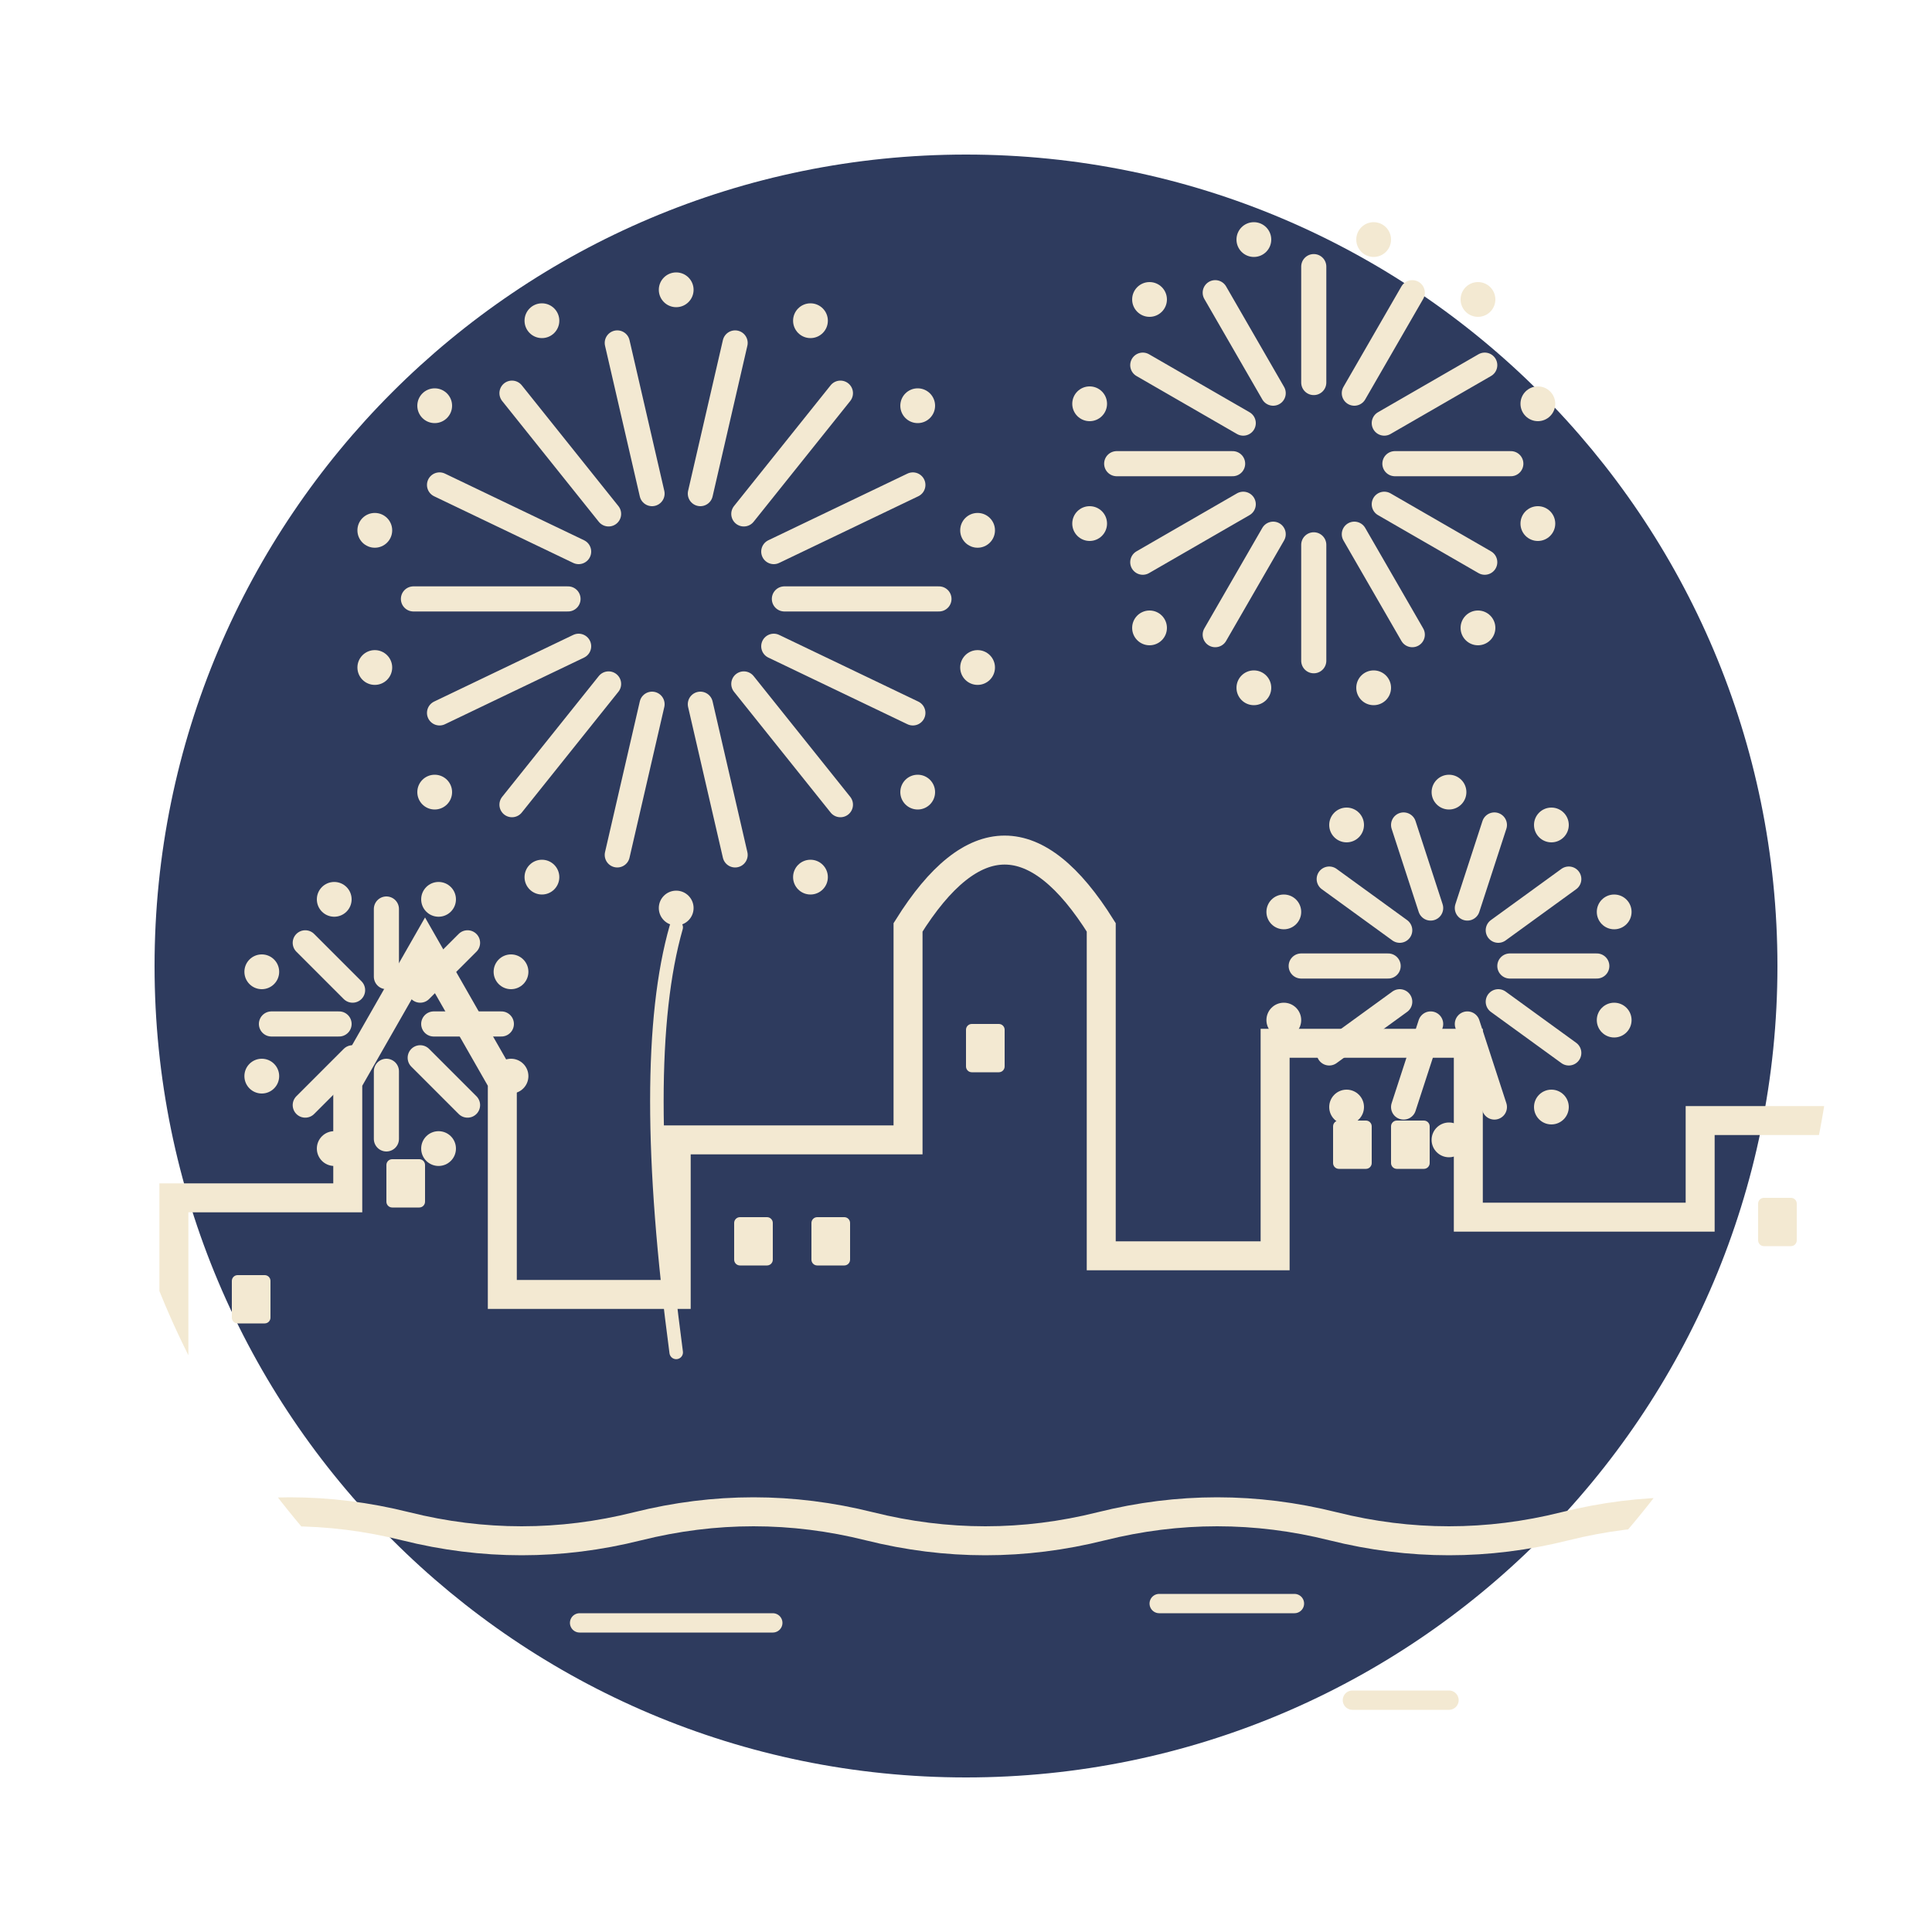
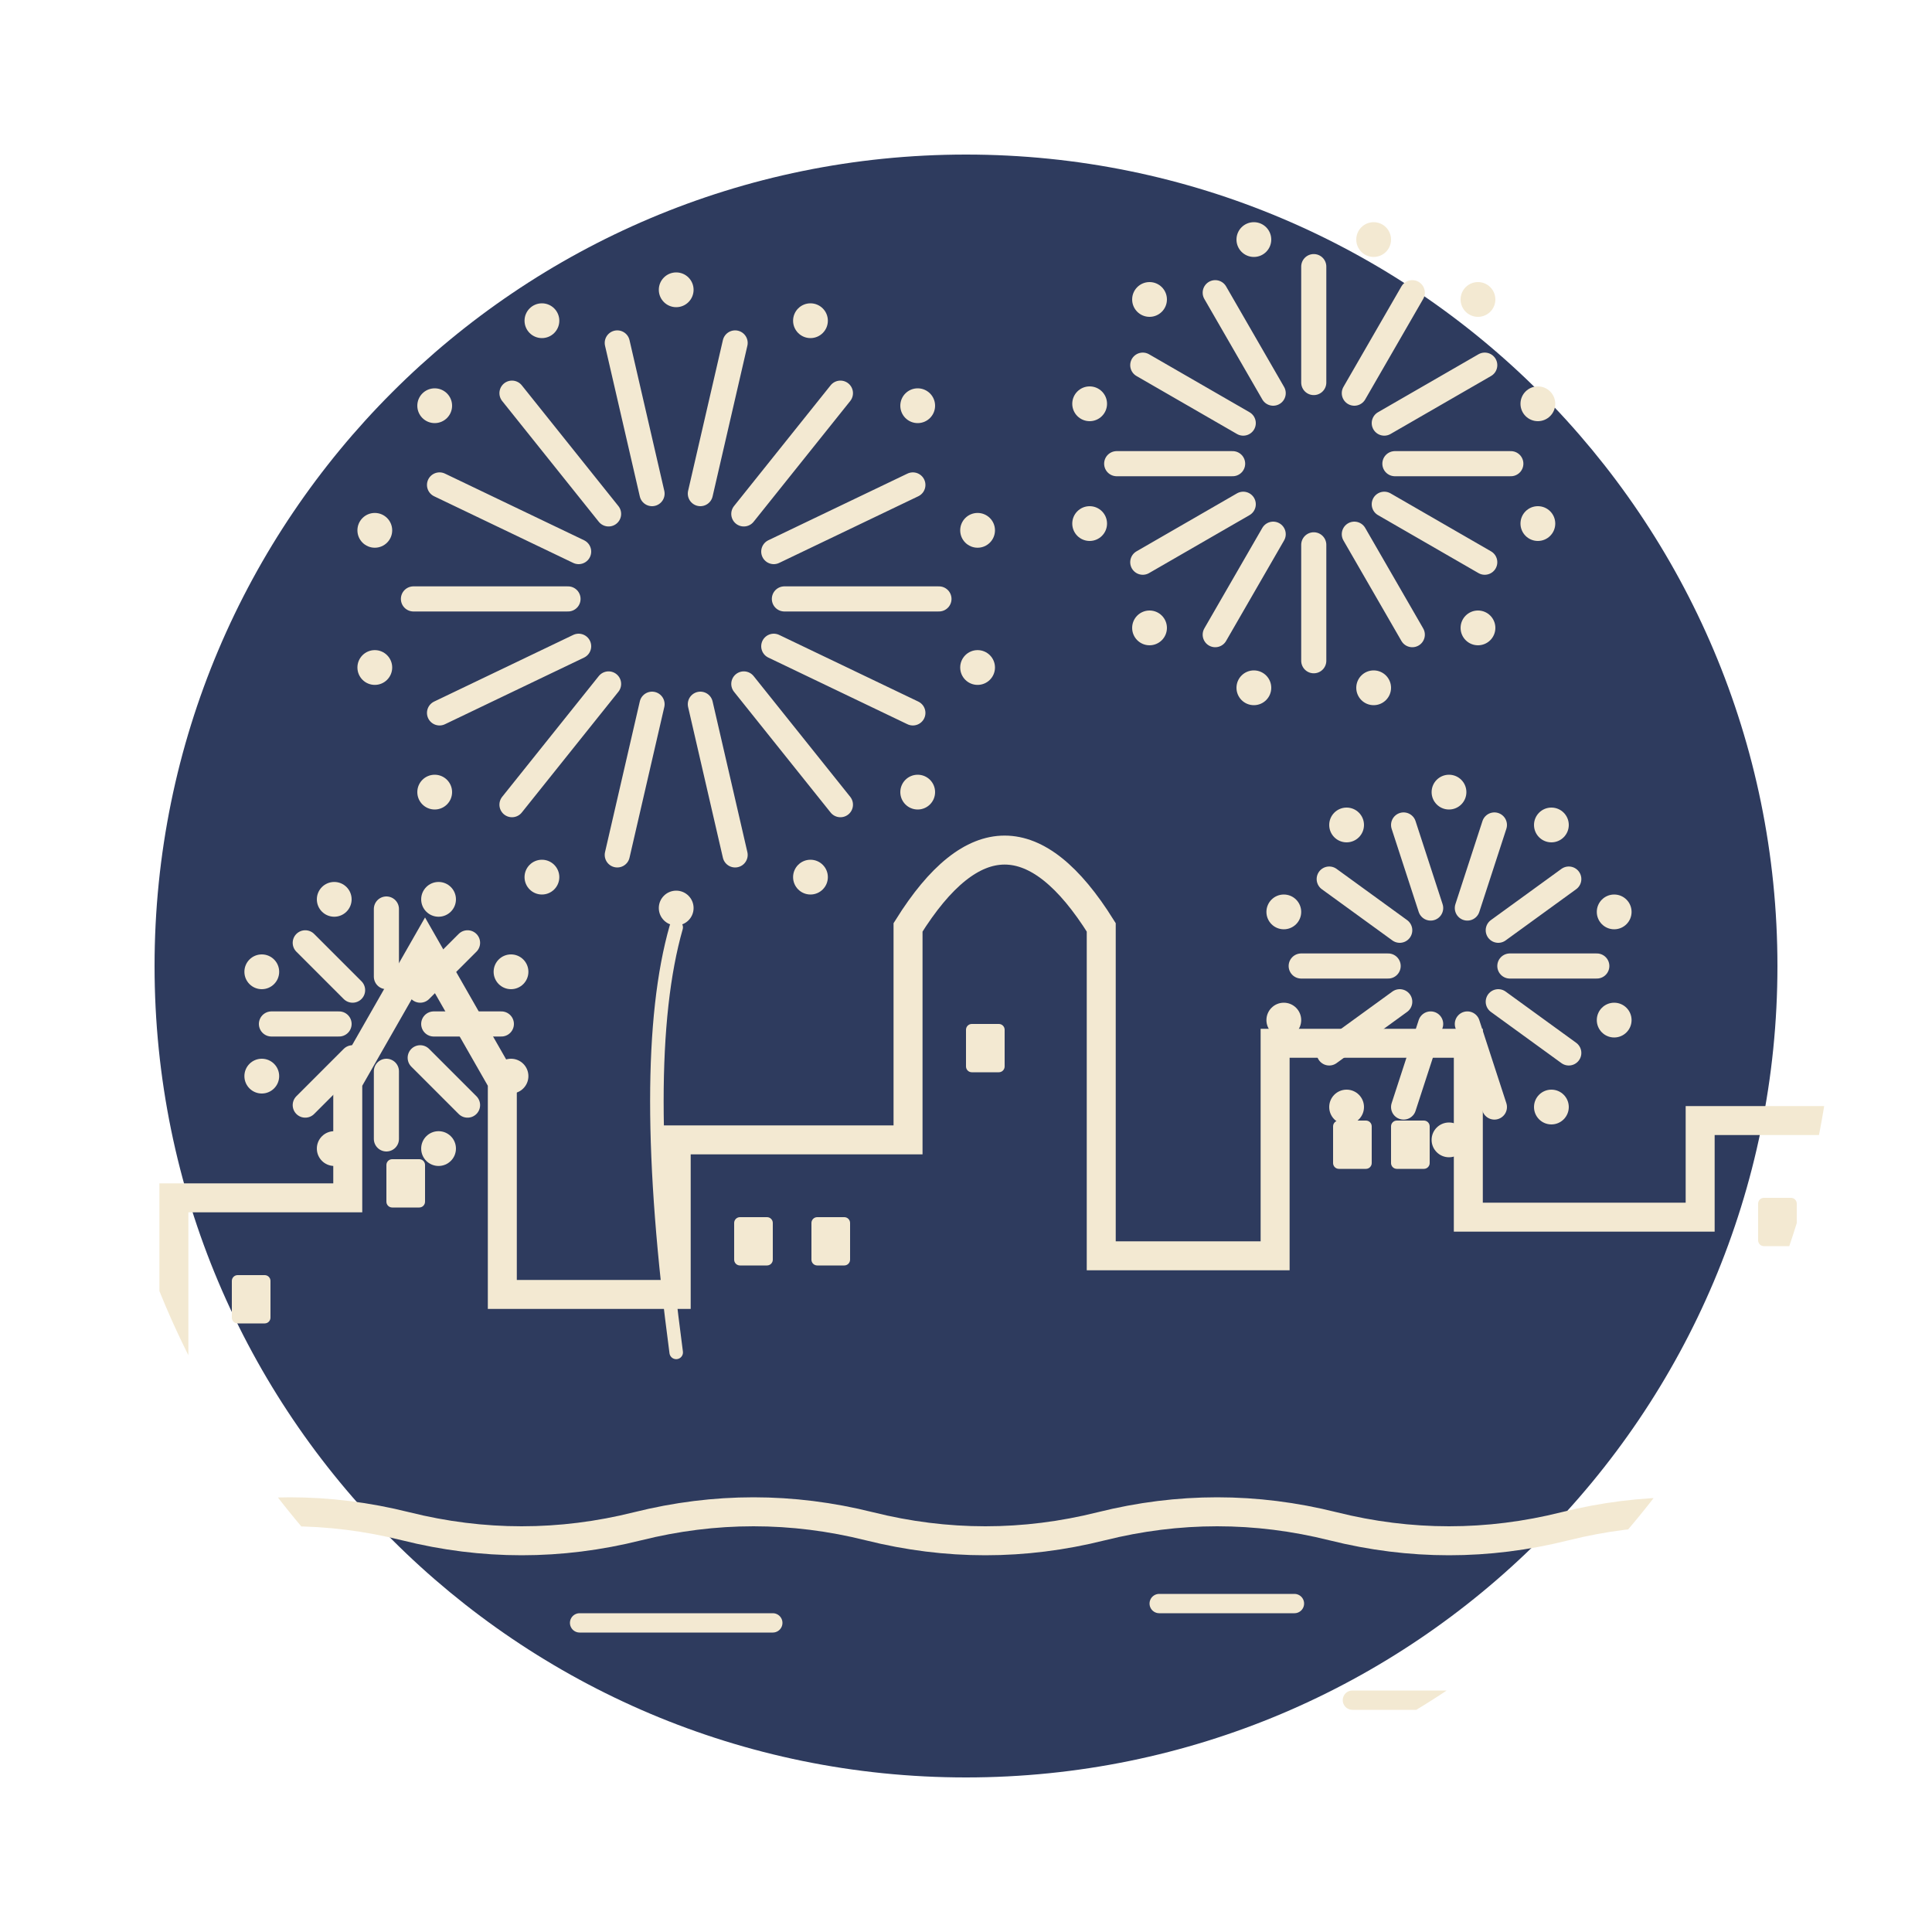
<svg xmlns="http://www.w3.org/2000/svg" viewBox="0 0 200 200" width="200" height="200">
  <defs>
    <clipPath id="clip">
      <circle cx="100" cy="100" r="90" />
    </clipPath>
  </defs>
  <circle cx="100" cy="100" r="84" fill="#2E3B5E" />
  <g clip-path="url(#clip)">
    <path d="M-30 150 H18 V124 H36 V112 L44 98 L52 112 V134 H70 V118 H94 V96 Q104 80 114 96 V130 H132 V108 H152 V126 H176 V116 H198 V148 H230" fill="none" stroke="#F3E9D2" stroke-width="3" stroke-linecap="round" />
    <path d="M-30 158 Q-18.0 155 -6 158 T18 158 T42 158 T66 158 T90 158 T114 158 T138 158 T162 158 T186 158 T210 158 T234 158" fill="none" stroke="#F3E9D2" stroke-width="3" stroke-linecap="round" />
+     <path d="M81.2 62.0 L97.2 62.0 M80.1 66.9 L94.5 73.8 M77.0 70.8 L87.0 83.3 M72.5 72.9 L76.1 88.5 M67.5 72.9 L63.9 88.5 M63.0 70.8 L53.0 83.3 M59.9 66.9 L45.5 73.8 M58.8 62.0 L42.8 62.0 M59.9 57.1 L45.5 50.2 M63.0 53.2 L53.0 40.7 M67.5 51.1 L63.9 35.5 M72.5 51.1 L76.1 35.5 M77.0 53.2 L87.0 40.7 M80.1 57.1 L94.5 50.2 " fill="none" stroke="#F3E9D2" stroke-width="2.6" stroke-linecap="round" stroke-linejoin="round" />
+     <path d="M99.4 69.1 a1.8 1.8 0 1 0 3.6 0 a1.8 1.8 0 1 0 -3.6 0Z" fill="#F3E9D2" />
+     <path d="M93.2 82.0 a1.8 1.8 0 1 0 3.6 0 a1.8 1.8 0 1 0 -3.6 0Z" fill="#F3E9D2" />
+     <path d="M82.1 90.8 a1.8 1.8 0 1 0 3.6 0 a1.8 1.8 0 1 0 -3.6 0Z" fill="#F3E9D2" />
+     <path d="M68.2 94.0 a1.8 1.8 0 1 0 3.6 0 a1.8 1.8 0 1 0 -3.6 0Z" fill="#F3E9D2" />
+     <path d="M54.3 90.8 a1.8 1.8 0 1 0 3.6 0 a1.8 1.8 0 1 0 -3.6 0Z" fill="#F3E9D2" />
+     <path d="M43.2 82.0 a1.8 1.8 0 1 0 3.6 0 a1.8 1.8 0 1 0 -3.6 0Z" fill="#F3E9D2" />
+     <path d="M37.0 69.1 a1.8 1.8 0 1 0 3.6 0 a1.8 1.8 0 1 0 -3.6 0Z" fill="#F3E9D2" />
+     <path d="M37.0 54.9 a1.8 1.8 0 1 0 3.6 0 a1.8 1.8 0 1 0 -3.6 0Z" fill="#F3E9D2" />
+     <path d="M43.2 42.0 a1.8 1.8 0 1 0 3.6 0 a1.8 1.8 0 1 0 -3.6 0Z" fill="#F3E9D2" />
+     <path d="M54.3 33.2 a1.8 1.8 0 1 0 3.6 0 a1.8 1.8 0 1 0 -3.6 0Z" fill="#F3E9D2" />
+     <path d="M68.2 30.0 a1.8 1.8 0 1 0 3.6 0 a1.8 1.8 0 1 0 -3.6 0Z" fill="#F3E9D2" />
+     <path d="M82.1 33.2 a1.8 1.8 0 1 0 3.6 0 a1.8 1.8 0 1 0 -3.6 0Z" fill="#F3E9D2" />
+     <path d="M93.2 42.0 a1.8 1.8 0 1 0 3.6 0 a1.8 1.8 0 1 0 -3.6 0Z" fill="#F3E9D2" />
+     <path d="M99.4 54.9 a1.8 1.8 0 1 0 3.6 0 a1.8 1.8 0 1 0 -3.6 0Z" fill="#F3E9D2" />
+     <path d="M144.4 48.0 L156.4 48.0 M143.3 52.2 L153.7 58.2 M140.2 55.3 L146.2 65.7 M136.0 56.4 L136.0 68.4 M131.8 55.3 L125.8 65.7 M128.7 52.2 L118.3 58.2 M127.6 48.0 L115.6 48.0 M128.7 43.8 L118.3 37.8 M131.8 40.7 L125.8 30.3 M136.0 39.6 L136.0 27.6 M140.2 40.7 L146.2 30.3 M143.3 43.8 L153.7 37.8 " fill="none" stroke="#F3E9D2" stroke-width="2.6" stroke-linecap="round" stroke-linejoin="round" />
+     <path d="M157.4 54.2 a1.8 1.8 0 1 0 3.6 0 a1.8 1.8 0 1 0 -3.6 0Z" fill="#F3E9D2" />
+     <path d="M151.2 65.0 a1.8 1.8 0 1 0 3.6 0 a1.8 1.8 0 1 0 -3.6 0Z" fill="#F3E9D2" />
+     <path d="M140.4 71.2 a1.8 1.8 0 1 0 3.6 0 a1.8 1.8 0 1 0 -3.6 0Z" fill="#F3E9D2" />
+     <path d="M128.0 71.2 a1.8 1.8 0 1 0 3.6 0 a1.8 1.8 0 1 0 -3.6 0Z" fill="#F3E9D2" />
+     <path d="M117.2 65.0 a1.8 1.8 0 1 0 3.6 0 a1.8 1.8 0 1 0 -3.6 0Z" fill="#F3E9D2" />
+     <path d="M111.0 54.2 a1.8 1.8 0 1 0 3.6 0 a1.8 1.8 0 1 0 -3.6 0Z" fill="#F3E9D2" />
+     <path d="M111.0 41.8 a1.8 1.8 0 1 0 3.6 0 a1.8 1.8 0 1 0 -3.6 0Z" fill="#F3E9D2" />
+     <path d="M117.2 31.0 a1.8 1.8 0 1 0 3.6 0 a1.8 1.8 0 1 0 -3.6 0Z" fill="#F3E9D2" />
+     <path d="M128.0 24.8 a1.8 1.8 0 1 0 3.6 0 a1.8 1.8 0 1 0 -3.6 0Z" fill="#F3E9D2" />
+     <path d="M140.4 24.8 a1.8 1.8 0 1 0 3.6 0 a1.8 1.8 0 1 0 -3.6 0Z" fill="#F3E9D2" />
+     <path d="M151.2 31.0 a1.8 1.8 0 1 0 3.6 0 a1.8 1.8 0 1 0 -3.6 0Z" fill="#F3E9D2" />
+     <path d="M157.4 41.8 a1.8 1.8 0 1 0 3.6 0 a1.8 1.8 0 1 0 -3.6 0Z" fill="#F3E9D2" />
+     <path d="M156.3 100.0 L165.3 100.0 M155.1 103.7 L162.4 109.0 M151.9 106.0 L154.7 114.6 M148.1 106.0 L145.3 114.6 M144.9 103.7 L137.6 109.0 M143.7 100.0 L134.7 100.0 M144.9 96.3 L137.6 91.0 M148.1 94.0 L145.3 85.4 M151.9 94.0 L154.7 85.4 M155.1 96.3 L162.4 91.0 " fill="none" stroke="#F3E9D2" stroke-width="2.6" stroke-linecap="round" stroke-linejoin="round" />
+     <path d="M165.3 105.6 a1.8 1.8 0 1 0 3.6 0 a1.8 1.8 0 1 0 -3.6 0Z" fill="#F3E9D2" />
+     <path d="M158.8 114.6 a1.8 1.8 0 1 0 3.6 0 a1.8 1.8 0 1 0 -3.6 0Z" fill="#F3E9D2" />
+     <path d="M148.2 118.0 a1.8 1.8 0 1 0 3.6 0 a1.8 1.8 0 1 0 -3.6 0Z" fill="#F3E9D2" />
+     <path d="M137.6 114.6 a1.8 1.8 0 1 0 3.6 0 a1.8 1.8 0 1 0 -3.6 0Z" fill="#F3E9D2" />
+     <path d="M131.1 105.6 a1.8 1.8 0 1 0 3.6 0 a1.8 1.8 0 1 0 -3.6 0Z" fill="#F3E9D2" />
+     <path d="M131.1 94.4 a1.8 1.8 0 1 0 3.6 0 a1.8 1.8 0 1 0 -3.6 0Z" fill="#F3E9D2" />
+     <path d="M137.6 85.4 a1.8 1.8 0 1 0 3.6 0 a1.8 1.8 0 1 0 -3.6 0Z" fill="#F3E9D2" />
+     <path d="M148.2 82.0 a1.8 1.8 0 1 0 3.6 0 a1.8 1.8 0 1 0 -3.6 0Z" fill="#F3E9D2" />
+     <path d="M158.8 85.4 a1.8 1.8 0 1 0 3.6 0 a1.8 1.8 0 1 0 -3.6 0Z" fill="#F3E9D2" />
+     <path d="M165.3 94.4 a1.8 1.8 0 1 0 3.6 0 a1.8 1.8 0 1 0 -3.6 0Z" fill="#F3E9D2" />
+     <path d="M44.9 106.0 L51.9 106.0 M43.5 109.5 L48.4 114.4 M40.0 110.9 L40.0 117.9 M36.5 109.5 L31.6 114.4 M35.1 106.0 L28.1 106.0 M36.5 102.5 L31.6 97.6 M40.0 101.1 L40.0 94.1 M43.5 102.5 L48.4 97.6 " fill="none" stroke="#F3E9D2" stroke-width="2.6" stroke-linecap="round" stroke-linejoin="round" />
+     <path d="M51.1 111.4 a1.8 1.8 0 1 0 3.6 0 a1.8 1.8 0 1 0 -3.6 0Z" fill="#F3E9D2" />
+     <path d="M43.6 118.9 a1.8 1.8 0 1 0 3.6 0 a1.8 1.8 0 1 0 -3.6 0Z" fill="#F3E9D2" />
+     <path d="M32.8 118.9 a1.8 1.8 0 1 0 3.6 0 a1.8 1.8 0 1 0 -3.6 0Z" fill="#F3E9D2" />
+     <path d="M25.3 111.4 a1.8 1.8 0 1 0 3.6 0 a1.8 1.8 0 1 0 -3.6 0Z" fill="#F3E9D2" />
+     <path d="M25.3 100.6 a1.8 1.8 0 1 0 3.6 0 a1.8 1.8 0 1 0 -3.6 0Z" fill="#F3E9D2" />
+     <path d="M32.8 93.1 a1.8 1.8 0 1 0 3.6 0 a1.8 1.8 0 1 0 -3.6 0Z" fill="#F3E9D2" />
+     <path d="M43.6 93.1 a1.8 1.8 0 1 0 3.6 0 a1.8 1.8 0 1 0 -3.6 0Z" fill="#F3E9D2" />
+     <path d="M51.1 100.6 a1.8 1.8 0 1 0 3.6 0 a1.8 1.8 0 1 0 -3.6 0Z" fill="#F3E9D2" />
+     <path d="M70 140 Q66 110 70 96" fill="none" stroke="#F3E9D2" stroke-width="1.4" stroke-linecap="round" stroke-linejoin="round" />
+     <path d="M24.6 132 H27.4 A0.6 0.6 0 0 1 28 132.6 V136.4 A0.6 0.6 0 0 1 27.4 137 H24.6 A0.6 0.6 0 0 1 24 136.4 V132.6 A0.6 0.6 0 0 1 24.6 132Z" fill="#F3E9D2" />
+     <path d="M40.6 120 H43.4 A0.6 0.6 0 0 1 44 120.6 V124.4 A0.6 0.6 0 0 1 43.4 125 H40.6 A0.6 0.6 0 0 1 40 124.4 V120.6 A0.6 0.6 0 0 1 40.6 120Z" fill="#F3E9D2" />
+     <path d="M76.6 126 H79.4 A0.6 0.6 0 0 1 80 126.6 V130.4 A0.6 0.6 0 0 1 79.4 131 H76.6 A0.6 0.6 0 0 1 76 130.4 V126.6 A0.6 0.6 0 0 1 76.6 126Z" fill="#F3E9D2" />
+     <path d="M84.6 126 H87.4 A0.6 0.6 0 0 1 88 126.6 V130.4 A0.6 0.6 0 0 1 87.4 131 H84.6 A0.6 0.6 0 0 1 84 130.4 V126.6 A0.6 0.6 0 0 1 84.6 126Z" fill="#F3E9D2" />
+     <path d="M100.6 106 H103.4 A0.6 0.6 0 0 1 104 106.6 V110.4 A0.6 0.6 0 0 1 103.4 111 H100.6 A0.6 0.6 0 0 1 100 110.4 V106.6 A0.6 0.6 0 0 1 100.6 106Z" fill="#F3E9D2" />
+     <path d="M138.6 116 H141.4 A0.6 0.6 0 0 1 142 116.6 V120.4 A0.6 0.6 0 0 1 141.4 121 H138.6 A0.6 0.6 0 0 1 138 120.4 V116.6 A0.6 0.6 0 0 1 138.6 116Z" fill="#F3E9D2" />
+     <path d="M144.6 116 H147.4 A0.6 0.6 0 0 1 148 116.6 V120.4 A0.6 0.6 0 0 1 147.4 121 H144.6 A0.6 0.6 0 0 1 144 120.4 V116.6 A0.6 0.6 0 0 1 144.6 116Z" fill="#F3E9D2" />
+     <path d="M182.6 124 H185.4 A0.6 0.6 0 0 1 186 124.6 V128.4 A0.6 0.6 0 0 1 185.4 129 H182.6 A0.6 0.6 0 0 1 182 128.4 V124.6 A0.6 0.6 0 0 1 182.6 124Z" fill="#F3E9D2" />
+     <path d="M60 168 h20 M120 166 h14 M140 176 h10" fill="none" stroke="#F3E9D2" stroke-width="2" stroke-linecap="round" stroke-linejoin="round" />
  </g>
-   <path d="M81.2 62.0 L97.2 62.0 M80.1 66.9 L94.5 73.8 M77.0 70.8 L87.0 83.3 M72.5 72.9 L76.1 88.5 M67.5 72.9 L63.9 88.5 M63.0 70.8 L53.0 83.3 M59.9 66.9 L45.5 73.8 M58.8 62.0 L42.8 62.0 M59.9 57.1 L45.5 50.2 M63.0 53.2 L53.0 40.7 M67.5 51.1 L63.9 35.5 M72.5 51.1 L76.1 35.5 M77.0 53.2 L87.0 40.7 M80.1 57.1 L94.5 50.2 " fill="none" stroke="#F3E9D2" stroke-width="2.6" stroke-linecap="round" stroke-linejoin="round" />
-   <path d="M99.4 69.1 a1.8 1.8 0 1 0 3.6 0 a1.8 1.8 0 1 0 -3.6 0Z" fill="#F3E9D2" />
-   <path d="M93.2 82.0 a1.8 1.8 0 1 0 3.6 0 a1.8 1.8 0 1 0 -3.6 0Z" fill="#F3E9D2" />
-   <path d="M82.1 90.8 a1.8 1.8 0 1 0 3.6 0 a1.8 1.8 0 1 0 -3.6 0Z" fill="#F3E9D2" />
-   <path d="M68.2 94.0 a1.8 1.8 0 1 0 3.6 0 a1.8 1.8 0 1 0 -3.6 0Z" fill="#F3E9D2" />
-   <path d="M54.3 90.8 a1.8 1.8 0 1 0 3.6 0 a1.8 1.8 0 1 0 -3.6 0Z" fill="#F3E9D2" />
-   <path d="M43.2 82.0 a1.8 1.8 0 1 0 3.6 0 a1.8 1.8 0 1 0 -3.6 0Z" fill="#F3E9D2" />
-   <path d="M37.0 69.1 a1.8 1.8 0 1 0 3.6 0 a1.8 1.8 0 1 0 -3.6 0Z" fill="#F3E9D2" />
-   <path d="M37.0 54.9 a1.8 1.8 0 1 0 3.6 0 a1.8 1.8 0 1 0 -3.6 0Z" fill="#F3E9D2" />
-   <path d="M43.2 42.0 a1.8 1.8 0 1 0 3.6 0 a1.8 1.8 0 1 0 -3.6 0Z" fill="#F3E9D2" />
-   <path d="M54.3 33.2 a1.8 1.8 0 1 0 3.6 0 a1.8 1.8 0 1 0 -3.6 0Z" fill="#F3E9D2" />
-   <path d="M68.2 30.0 a1.8 1.8 0 1 0 3.6 0 a1.8 1.8 0 1 0 -3.6 0Z" fill="#F3E9D2" />
-   <path d="M82.1 33.2 a1.8 1.8 0 1 0 3.6 0 a1.8 1.8 0 1 0 -3.6 0Z" fill="#F3E9D2" />
-   <path d="M93.2 42.0 a1.8 1.8 0 1 0 3.6 0 a1.8 1.8 0 1 0 -3.6 0Z" fill="#F3E9D2" />
-   <path d="M99.4 54.9 a1.8 1.8 0 1 0 3.6 0 a1.8 1.8 0 1 0 -3.6 0Z" fill="#F3E9D2" />
-   <path d="M144.4 48.0 L156.4 48.0 M143.3 52.2 L153.7 58.2 M140.2 55.3 L146.2 65.7 M136.0 56.4 L136.0 68.4 M131.8 55.3 L125.8 65.7 M128.7 52.2 L118.3 58.2 M127.6 48.0 L115.6 48.0 M128.7 43.8 L118.3 37.8 M131.8 40.7 L125.8 30.3 M136.0 39.6 L136.0 27.6 M140.2 40.7 L146.2 30.3 M143.3 43.8 L153.7 37.8 " fill="none" stroke="#F3E9D2" stroke-width="2.6" stroke-linecap="round" stroke-linejoin="round" />
-   <path d="M157.4 54.2 a1.8 1.8 0 1 0 3.6 0 a1.8 1.8 0 1 0 -3.6 0Z" fill="#F3E9D2" />
-   <path d="M151.2 65.0 a1.8 1.8 0 1 0 3.6 0 a1.8 1.8 0 1 0 -3.6 0Z" fill="#F3E9D2" />
-   <path d="M140.4 71.2 a1.8 1.8 0 1 0 3.6 0 a1.8 1.8 0 1 0 -3.6 0Z" fill="#F3E9D2" />
-   <path d="M128.0 71.2 a1.8 1.8 0 1 0 3.6 0 a1.8 1.8 0 1 0 -3.6 0Z" fill="#F3E9D2" />
-   <path d="M117.2 65.0 a1.8 1.8 0 1 0 3.6 0 a1.8 1.8 0 1 0 -3.6 0Z" fill="#F3E9D2" />
-   <path d="M111.0 54.2 a1.8 1.8 0 1 0 3.6 0 a1.8 1.8 0 1 0 -3.6 0Z" fill="#F3E9D2" />
-   <path d="M111.0 41.8 a1.8 1.8 0 1 0 3.6 0 a1.8 1.8 0 1 0 -3.6 0Z" fill="#F3E9D2" />
-   <path d="M117.2 31.0 a1.8 1.8 0 1 0 3.6 0 a1.8 1.8 0 1 0 -3.6 0Z" fill="#F3E9D2" />
-   <path d="M128.0 24.8 a1.8 1.8 0 1 0 3.6 0 a1.8 1.8 0 1 0 -3.6 0Z" fill="#F3E9D2" />
-   <path d="M140.4 24.8 a1.8 1.8 0 1 0 3.6 0 a1.8 1.8 0 1 0 -3.6 0Z" fill="#F3E9D2" />
-   <path d="M151.2 31.0 a1.8 1.8 0 1 0 3.6 0 a1.8 1.8 0 1 0 -3.6 0Z" fill="#F3E9D2" />
-   <path d="M157.4 41.8 a1.8 1.8 0 1 0 3.6 0 a1.8 1.8 0 1 0 -3.6 0Z" fill="#F3E9D2" />
-   <path d="M156.3 100.0 L165.3 100.0 M155.1 103.7 L162.4 109.0 M151.9 106.0 L154.7 114.6 M148.1 106.0 L145.3 114.6 M144.9 103.7 L137.6 109.0 M143.7 100.0 L134.7 100.0 M144.9 96.3 L137.6 91.0 M148.1 94.0 L145.3 85.4 M151.9 94.0 L154.7 85.4 M155.1 96.3 L162.4 91.0 " fill="none" stroke="#F3E9D2" stroke-width="2.6" stroke-linecap="round" stroke-linejoin="round" />
-   <path d="M165.3 105.6 a1.8 1.8 0 1 0 3.6 0 a1.8 1.8 0 1 0 -3.6 0Z" fill="#F3E9D2" />
-   <path d="M158.8 114.6 a1.8 1.8 0 1 0 3.6 0 a1.8 1.8 0 1 0 -3.6 0Z" fill="#F3E9D2" />
-   <path d="M148.2 118.0 a1.8 1.8 0 1 0 3.6 0 a1.8 1.8 0 1 0 -3.6 0Z" fill="#F3E9D2" />
-   <path d="M137.6 114.6 a1.8 1.8 0 1 0 3.6 0 a1.8 1.8 0 1 0 -3.6 0Z" fill="#F3E9D2" />
-   <path d="M131.1 105.6 a1.8 1.8 0 1 0 3.6 0 a1.8 1.8 0 1 0 -3.6 0Z" fill="#F3E9D2" />
-   <path d="M131.1 94.4 a1.8 1.8 0 1 0 3.6 0 a1.8 1.8 0 1 0 -3.6 0Z" fill="#F3E9D2" />
-   <path d="M137.6 85.4 a1.8 1.8 0 1 0 3.6 0 a1.8 1.8 0 1 0 -3.6 0Z" fill="#F3E9D2" />
-   <path d="M148.2 82.0 a1.8 1.8 0 1 0 3.6 0 a1.8 1.8 0 1 0 -3.6 0Z" fill="#F3E9D2" />
-   <path d="M158.8 85.4 a1.8 1.8 0 1 0 3.6 0 a1.8 1.8 0 1 0 -3.6 0Z" fill="#F3E9D2" />
-   <path d="M165.3 94.4 a1.8 1.8 0 1 0 3.6 0 a1.8 1.8 0 1 0 -3.6 0Z" fill="#F3E9D2" />
-   <path d="M44.9 106.0 L51.9 106.0 M43.5 109.5 L48.4 114.4 M40.0 110.9 L40.0 117.9 M36.5 109.5 L31.6 114.4 M35.1 106.0 L28.1 106.0 M36.5 102.5 L31.6 97.6 M40.0 101.1 L40.0 94.1 M43.5 102.5 L48.4 97.6 " fill="none" stroke="#F3E9D2" stroke-width="2.6" stroke-linecap="round" stroke-linejoin="round" />
-   <path d="M51.1 111.4 a1.8 1.8 0 1 0 3.6 0 a1.8 1.8 0 1 0 -3.6 0Z" fill="#F3E9D2" />
-   <path d="M43.6 118.9 a1.8 1.8 0 1 0 3.6 0 a1.8 1.8 0 1 0 -3.6 0Z" fill="#F3E9D2" />
-   <path d="M32.8 118.9 a1.8 1.8 0 1 0 3.6 0 a1.8 1.8 0 1 0 -3.6 0Z" fill="#F3E9D2" />
-   <path d="M25.3 111.4 a1.8 1.8 0 1 0 3.6 0 a1.8 1.8 0 1 0 -3.6 0Z" fill="#F3E9D2" />
-   <path d="M25.3 100.6 a1.8 1.8 0 1 0 3.6 0 a1.8 1.8 0 1 0 -3.6 0Z" fill="#F3E9D2" />
-   <path d="M32.8 93.1 a1.8 1.8 0 1 0 3.6 0 a1.8 1.8 0 1 0 -3.6 0Z" fill="#F3E9D2" />
-   <path d="M43.6 93.1 a1.8 1.8 0 1 0 3.6 0 a1.8 1.8 0 1 0 -3.6 0Z" fill="#F3E9D2" />
-   <path d="M51.1 100.6 a1.8 1.8 0 1 0 3.6 0 a1.8 1.8 0 1 0 -3.6 0Z" fill="#F3E9D2" />
-   <path d="M70 140 Q66 110 70 96" fill="none" stroke="#F3E9D2" stroke-width="1.4" stroke-linecap="round" stroke-linejoin="round" />
-   <path d="M24.6 132 H27.4 A0.6 0.6 0 0 1 28 132.6 V136.4 A0.6 0.6 0 0 1 27.4 137 H24.6 A0.6 0.6 0 0 1 24 136.4 V132.6 A0.6 0.6 0 0 1 24.6 132Z" fill="#F3E9D2" />
-   <path d="M40.6 120 H43.4 A0.6 0.6 0 0 1 44 120.6 V124.4 A0.6 0.6 0 0 1 43.4 125 H40.6 A0.6 0.6 0 0 1 40 124.4 V120.6 A0.6 0.6 0 0 1 40.6 120Z" fill="#F3E9D2" />
-   <path d="M76.6 126 H79.4 A0.6 0.6 0 0 1 80 126.6 V130.4 A0.6 0.6 0 0 1 79.4 131 H76.6 A0.6 0.6 0 0 1 76 130.4 V126.6 A0.6 0.6 0 0 1 76.6 126Z" fill="#F3E9D2" />
-   <path d="M84.6 126 H87.4 A0.6 0.6 0 0 1 88 126.6 V130.4 A0.6 0.6 0 0 1 87.4 131 H84.6 A0.6 0.6 0 0 1 84 130.4 V126.6 A0.6 0.6 0 0 1 84.6 126Z" fill="#F3E9D2" />
-   <path d="M100.6 106 H103.4 A0.6 0.6 0 0 1 104 106.6 V110.4 A0.6 0.6 0 0 1 103.4 111 H100.6 A0.6 0.6 0 0 1 100 110.4 V106.6 A0.6 0.6 0 0 1 100.6 106Z" fill="#F3E9D2" />
-   <path d="M138.6 116 H141.4 A0.6 0.6 0 0 1 142 116.6 V120.4 A0.6 0.6 0 0 1 141.4 121 H138.6 A0.6 0.6 0 0 1 138 120.4 V116.6 A0.6 0.6 0 0 1 138.6 116Z" fill="#F3E9D2" />
-   <path d="M144.6 116 H147.4 A0.6 0.6 0 0 1 148 116.6 V120.4 A0.6 0.6 0 0 1 147.4 121 H144.6 A0.6 0.6 0 0 1 144 120.4 V116.6 A0.6 0.6 0 0 1 144.6 116Z" fill="#F3E9D2" />
-   <path d="M182.6 124 H185.4 A0.6 0.6 0 0 1 186 124.6 V128.4 A0.6 0.6 0 0 1 185.4 129 H182.6 A0.6 0.6 0 0 1 182 128.4 V124.6 A0.6 0.6 0 0 1 182.6 124Z" fill="#F3E9D2" />
-   <path d="M60 168 h20 M120 166 h14 M140 176 h10" fill="none" stroke="#F3E9D2" stroke-width="2" stroke-linecap="round" stroke-linejoin="round" />
</svg>
